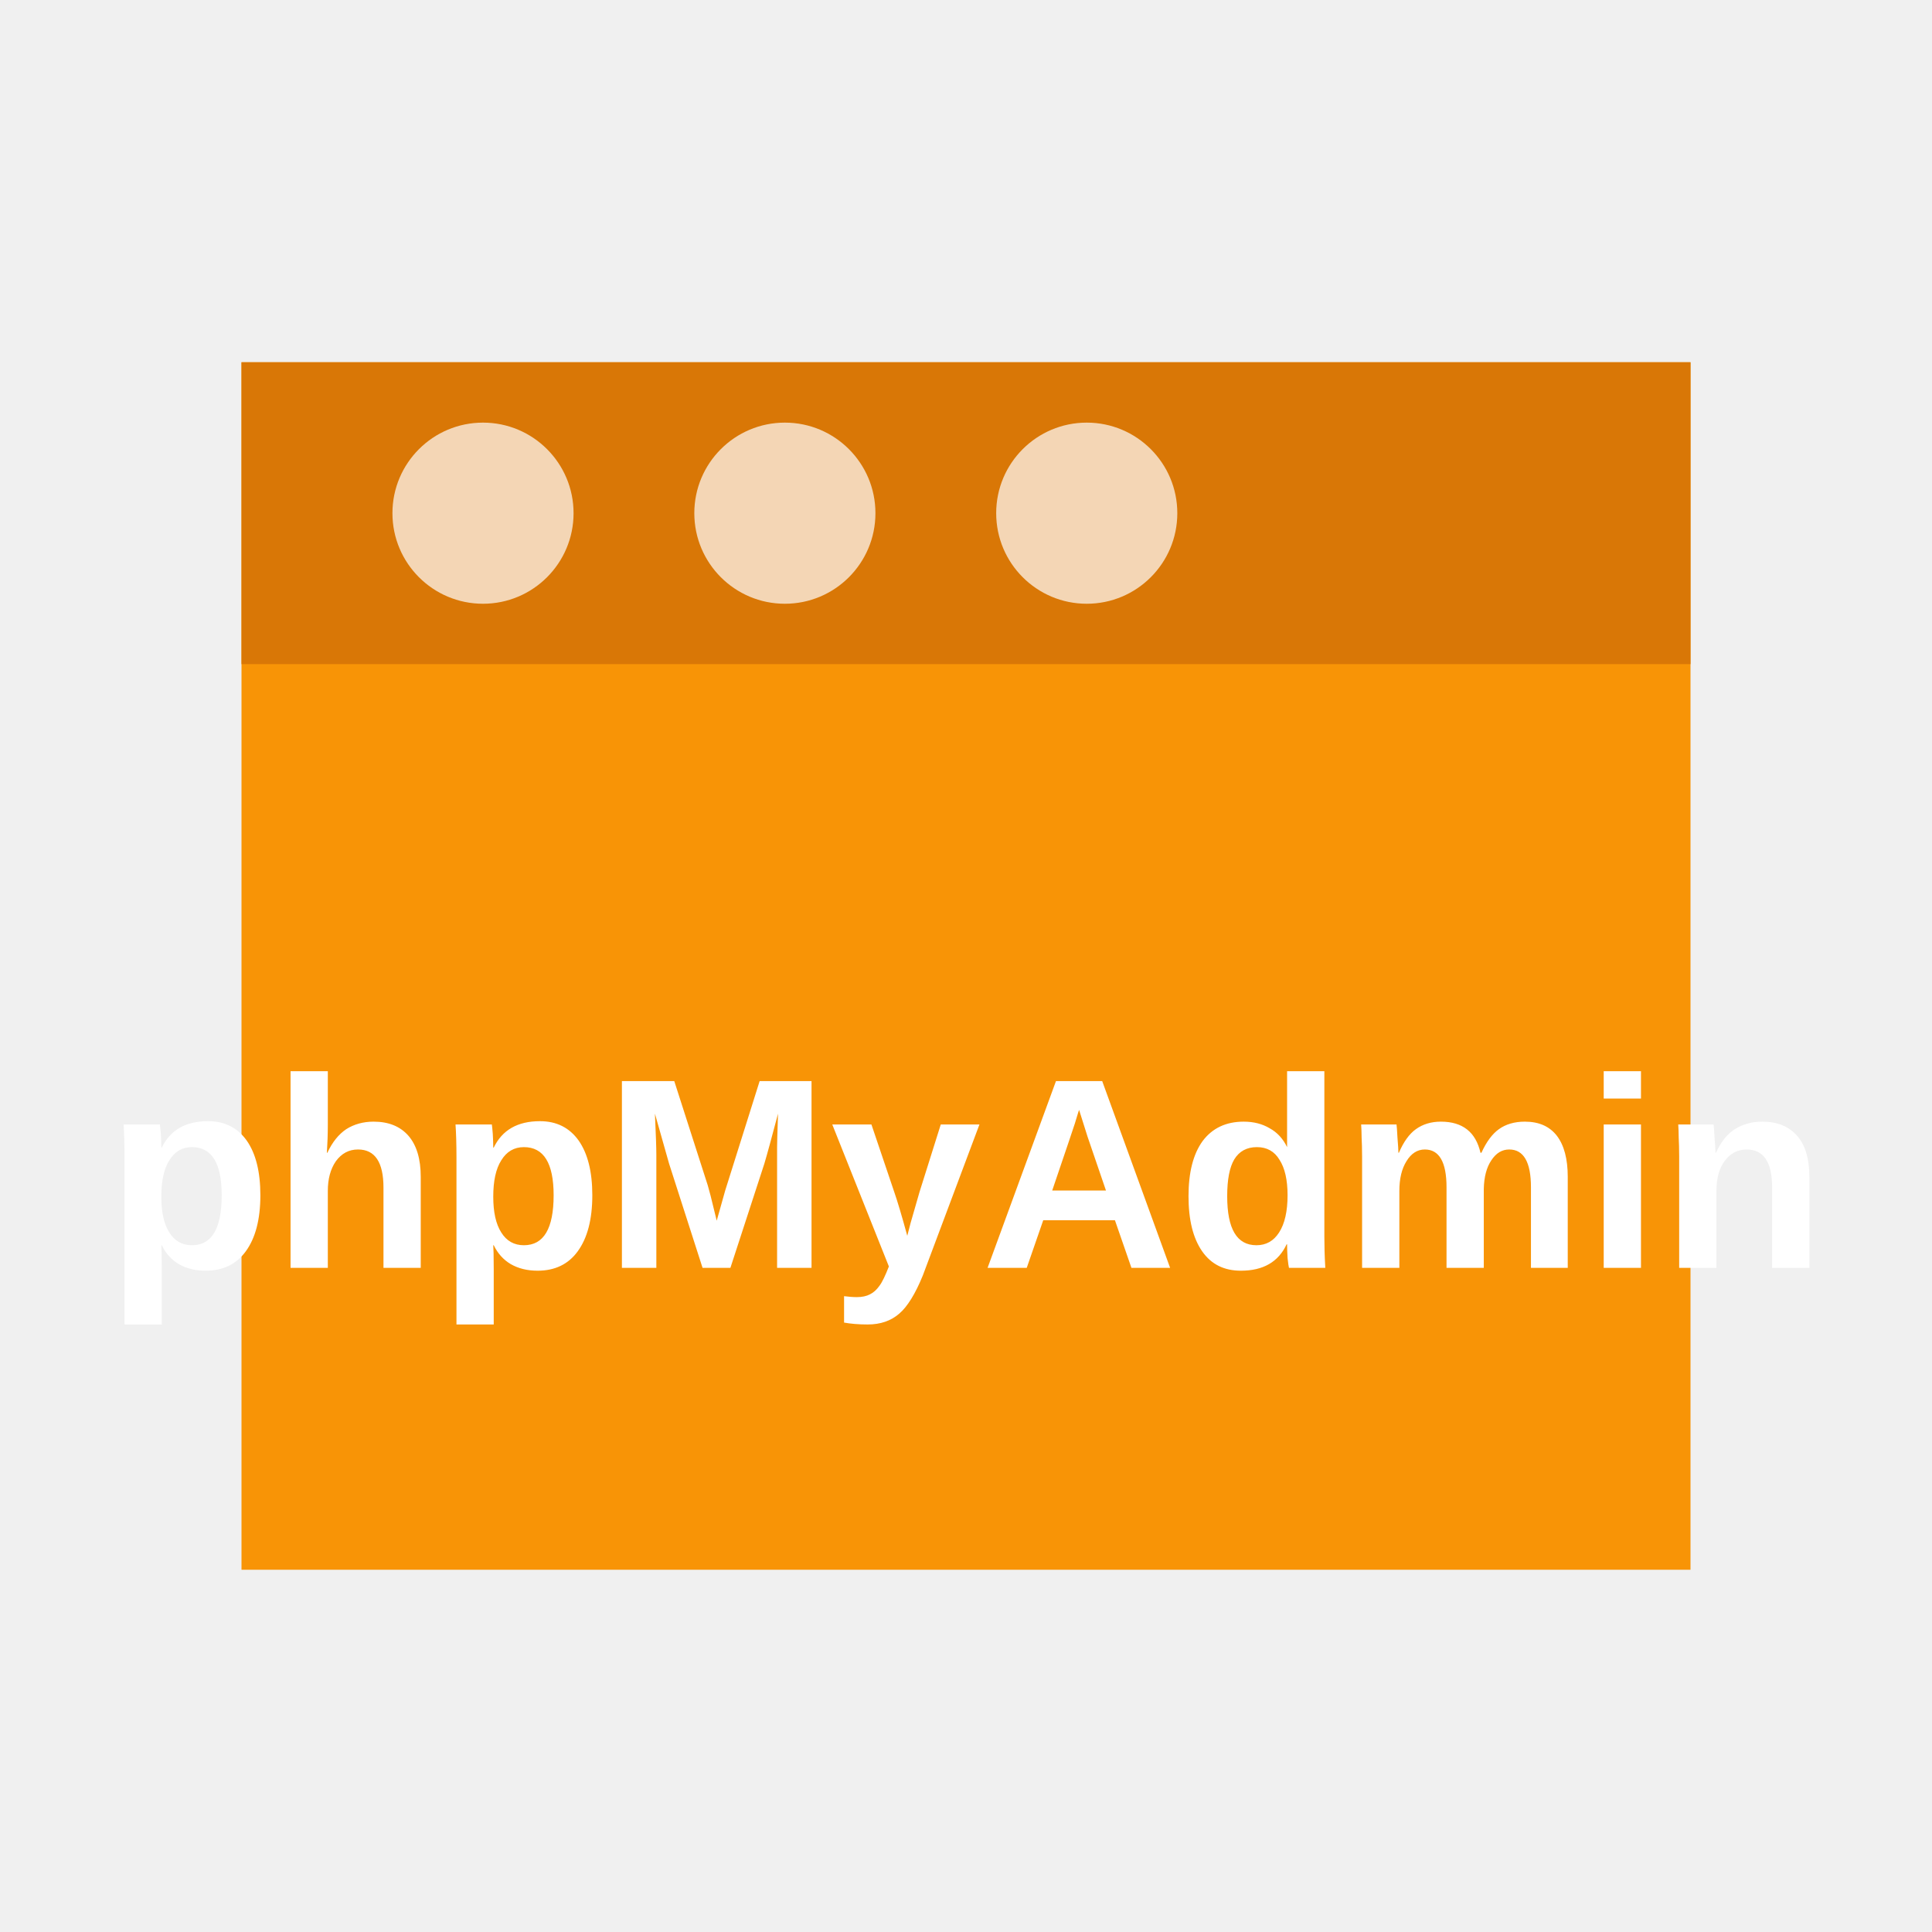
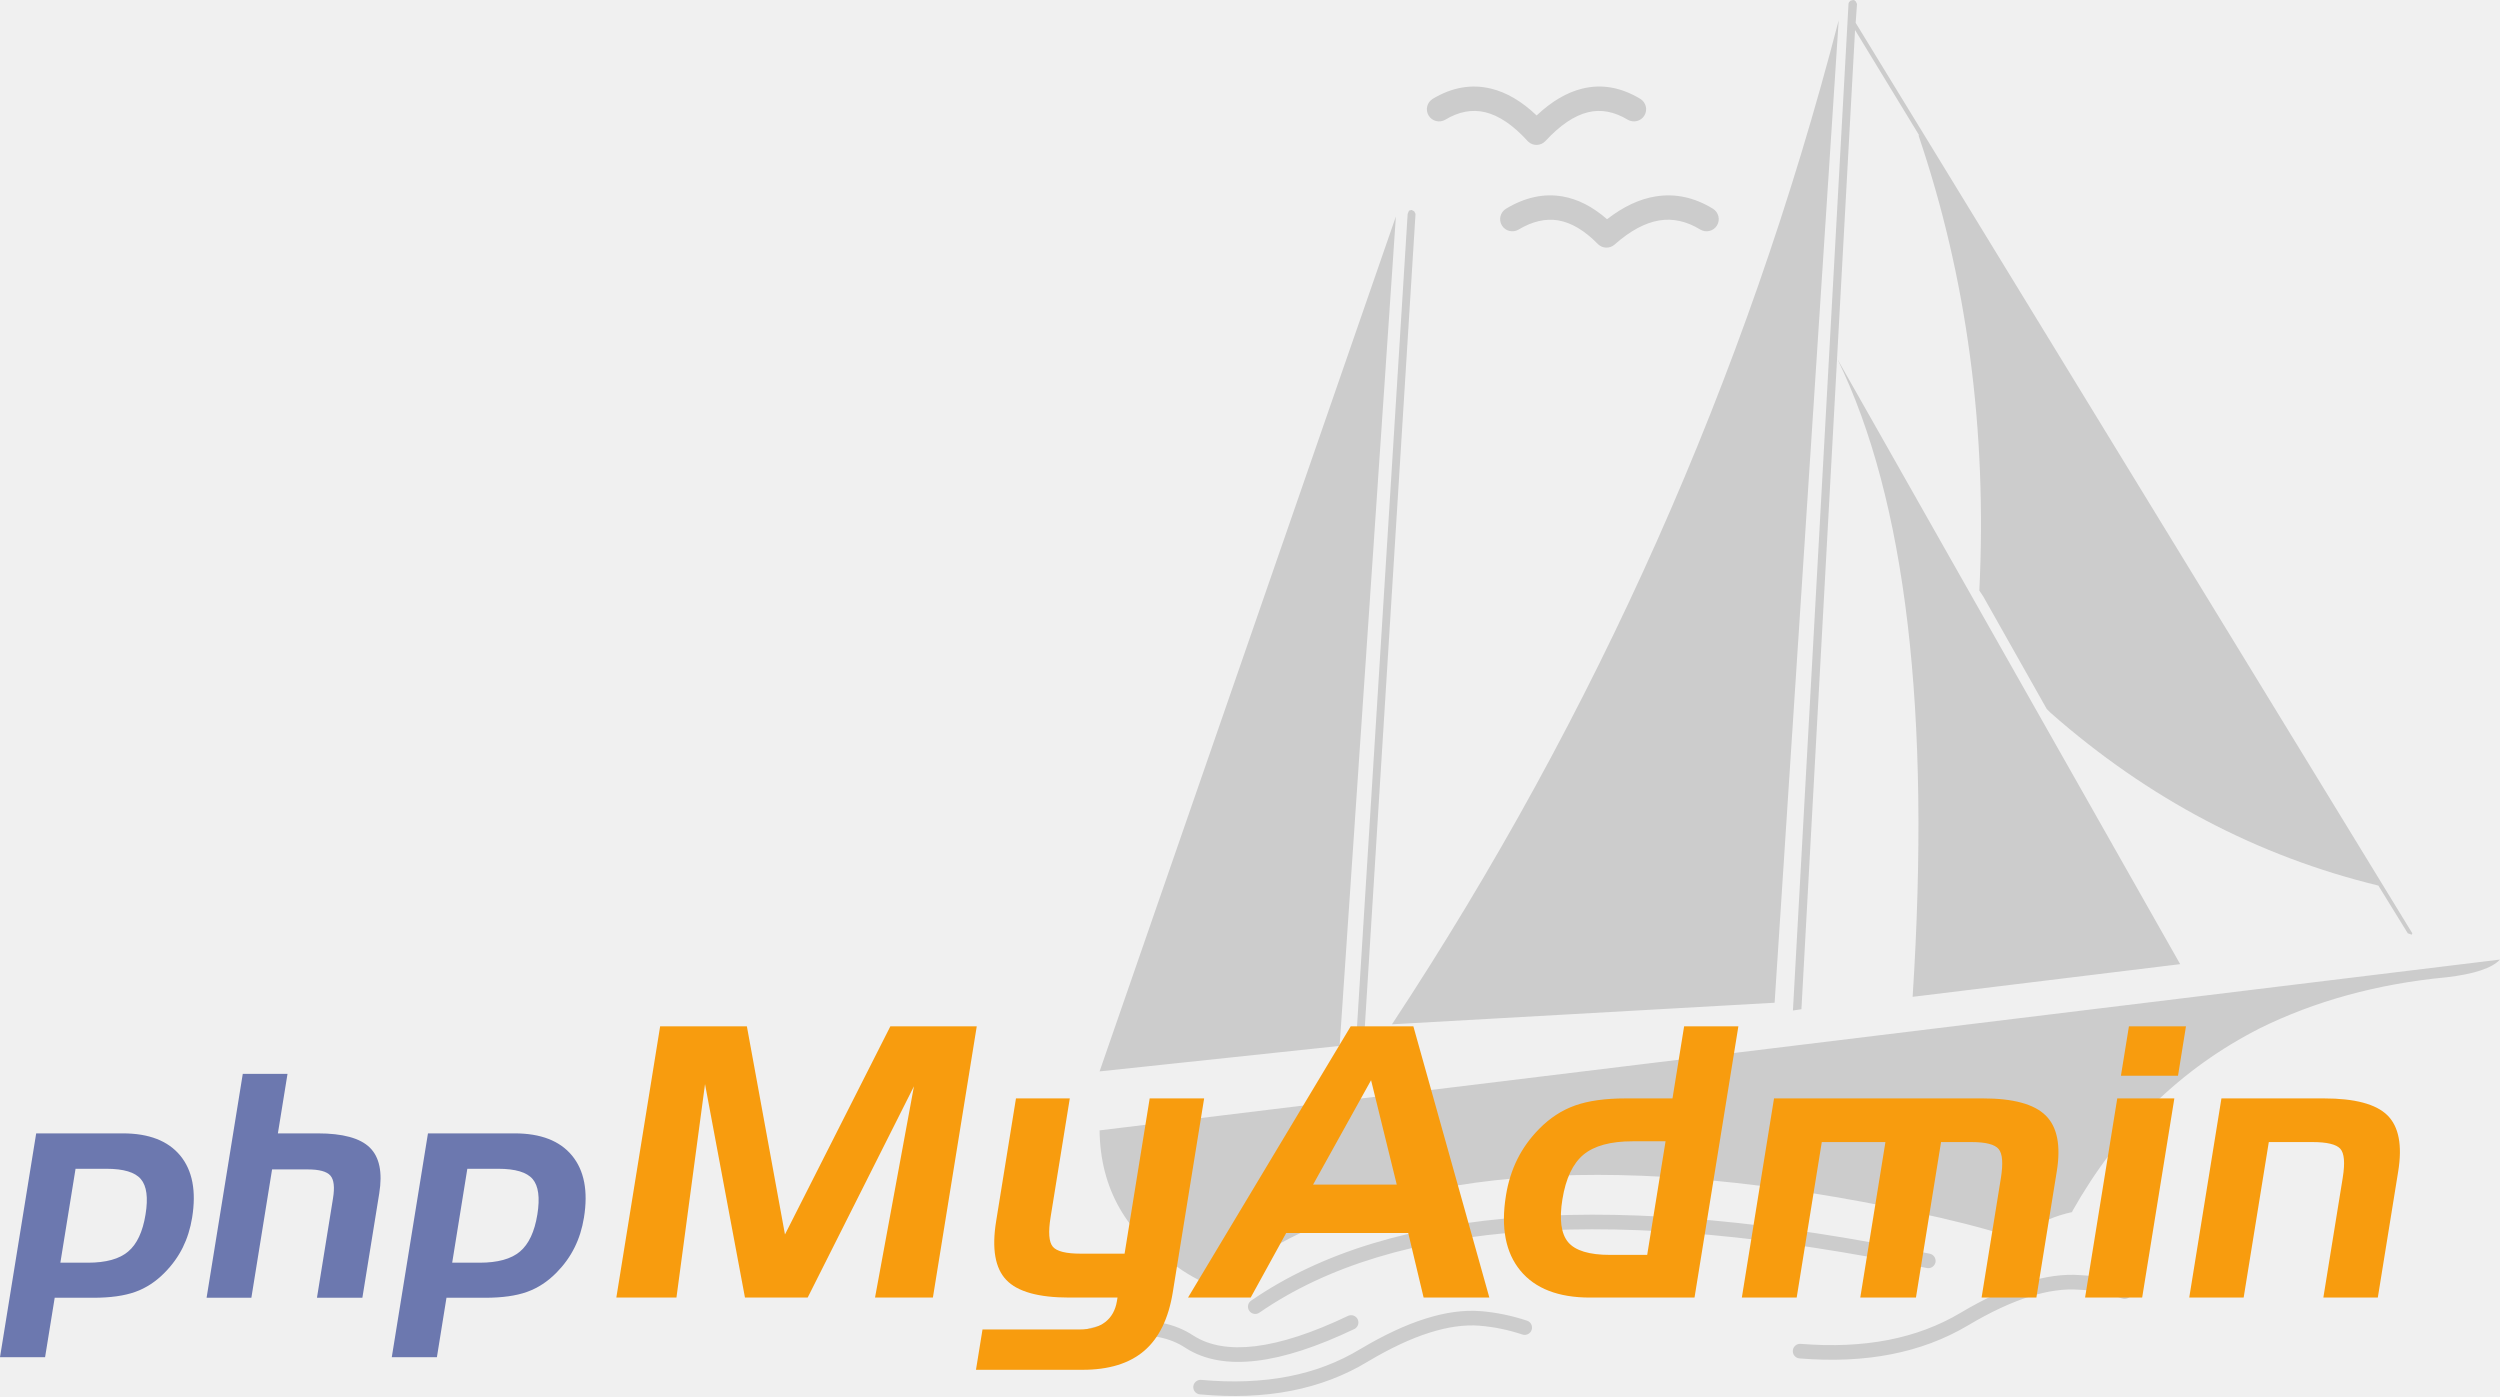
- <svg xmlns="http://www.w3.org/2000/svg" viewBox="0 0 64 64">
-   <path d="M8 12h48v40H8z" fill="#f89406" rx="4" />
-   <path d="M8 12h48v10H8z" fill="#d97706" />
-   <text x="32" y="42" font-family="Arial" font-size="9" font-weight="bold" fill="white" text-anchor="middle">phpMyAdmin</text>
-   <circle cx="16" cy="17" r="3" fill="white" opacity="0.7" />
-   <circle cx="26" cy="17" r="3" fill="white" opacity="0.7" />
-   <circle cx="36" cy="17" r="3" fill="white" opacity="0.7" />
+ <svg xmlns="http://www.w3.org/2000/svg" shape-rendering="geometricPrecision" text-rendering="geometricPrecision" image-rendering="optimizeQuality" fill-rule="evenodd" clip-rule="evenodd" viewBox="0 0 511.9 285.85">
+   <path fill="#CCC" fill-rule="nonzero" d="m380.24.8-.27-.53c-.13-.13-.26-.27-.53-.27l-.54.14c-.26.26-.4.4-.4.66l-11.38 206.11 1.74-.26 10.98-200.5 13.13 21.56h-.14c9.91 29.2 14.07 60.27 12.46 93.22l.8 1.2 13 23.04.8.8c19.95 17.55 42.32 29.34 67.1 35.36l6.03 9.78.8.27.13-.27L379.97 4.68l.27-3.89V.8zm120.81 199.3c5.63-.67 9.24-1.88 10.85-3.62l-286.62 34.96h-.13c.13 11.92 5.49 21.29 15.94 27.99 2.81 2.01 5.76 3.48 8.43 4.42 2.55-2.95 5.36-5.09 8.71-7.1h.13c30.01-18.21 74.61-21.03 133.53-8.57l.67.13c6.43 1.34 12.86 2.95 18.89 4.82 1.74.27 3.21-.26 4.42-1.34 2.14-1.6 4.82-2.81 8.44-3.61v-.14c9.51-16.87 22.36-29.33 38.44-37.5 11.11-5.49 23.97-9.1 38.3-10.44zm-137.68 5.22L376.49 4.15c-19.02 73.4-49.55 141.97-91.47 205.59l78.35-4.42zm-73.8-162.06-.53-.27-.54.14-.27.67-10.85 174.11 1.61-.13L289.84 43.8l-.27-.54zm-15.27 170.9 11.52-169.83-60.67 175.05 49.15-5.22zM380.24.8l-4.01 72.73c14.06 28.8 19.15 72.32 15.4 130.58l54.78-6.69-70.18-123.89L380.24.8 274.3 214.16 380.24.8zm-29.5 41.94c1.17.72 1.54 2.25.83 3.43a2.508 2.508 0 0 1-3.43.83c-2.76-1.69-5.55-2.32-8.36-1.87-2.93.48-5.99 2.12-9.18 4.95-1 .88-2.51.82-3.43-.12-2.7-2.76-5.4-4.36-8.08-4.83-2.61-.44-5.33.19-8.15 1.88-1.18.7-2.71.32-3.42-.86-.7-1.18-.32-2.71.86-3.42 3.88-2.33 7.73-3.17 11.55-2.51 3.14.54 6.18 2.09 9.13 4.67 3.32-2.58 6.64-4.14 9.94-4.67 4.02-.65 7.94.19 11.74 2.52zm-14.89-22.51c1.18.71 1.57 2.24.86 3.42a2.502 2.502 0 0 1-3.42.86c-2.76-1.66-5.46-2.17-8.11-1.53-2.83.68-5.73 2.65-8.74 5.9-.93 1-2.51 1.07-3.51.13l-.15-.15c-2.95-3.23-5.84-5.2-8.67-5.88-2.67-.64-5.4-.14-8.17 1.53-1.18.7-2.71.32-3.42-.86s-.32-2.71.86-3.42c3.93-2.36 7.9-3.05 11.9-2.09 3.19.77 6.31 2.6 9.36 5.5 3.08-2.9 6.2-4.73 9.37-5.5 3.98-.97 7.91-.27 11.84 2.09zm-59.78 249.19a1.493 1.493 0 0 1 1.29 2.69c-7.68 3.67-14.34 5.83-19.98 6.51-5.9.72-10.75-.16-14.55-2.57l-.12-.08c-3.17-2.1-7.24-2.9-12.19-2.41-5.18.52-11.31 2.45-18.39 5.79-.75.35-1.64.03-2-.71-.35-.75-.03-1.64.72-1.99 7.38-3.49 13.84-5.51 19.38-6.06 5.66-.57 10.37.4 14.13 2.89l.07.04c3.21 2.03 7.4 2.76 12.6 2.13 5.33-.65 11.67-2.71 19.04-6.23zm36.6 1c.79.26 1.21 1.1.95 1.89-.26.78-1.1 1.2-1.88.95-1.38-.46-2.84-.86-4.34-1.17-1.41-.29-2.89-.51-4.42-.63l-.03-.01c-3.09-.24-6.5.24-10.25 1.43-3.83 1.21-8.02 3.18-12.55 5.87l-.03.02c-4.76 2.89-10 4.89-15.75 6.01-5.72 1.11-11.96 1.35-18.73.73a1.492 1.492 0 0 1 .27-2.97c6.48.59 12.44.36 17.9-.7 5.4-1.05 10.31-2.92 14.76-5.63l.06-.03c4.71-2.8 9.1-4.86 13.17-6.15 4.13-1.31 7.92-1.84 11.38-1.56h.04c1.61.13 3.21.37 4.77.69 1.62.34 3.19.76 4.68 1.26zm82.47-13.71c.81.17 1.33.96 1.17 1.77-.17.8-.96 1.33-1.77 1.16-31.73-6.53-59.03-9.03-81.87-7.49-22.69 1.54-40.96 7.08-54.8 16.63-.67.47-1.61.3-2.07-.38-.47-.68-.3-1.61.38-2.08 14.29-9.86 33.05-15.58 56.29-17.15 23.1-1.57 50.66.95 82.67 7.54zm40.41 6.36c.78.3 1.17 1.16.87 1.94-.29.77-1.16 1.16-1.93.86a27.437 27.437 0 0 0-8.64-1.78h-.05c-3.1-.25-6.53.23-10.28 1.42-3.83 1.22-8.02 3.18-12.55 5.88-4.77 2.83-10.02 4.8-15.78 5.92-5.73 1.12-11.96 1.39-18.72.84-.82-.06-1.44-.78-1.37-1.61.06-.82.78-1.44 1.61-1.37 6.5.52 12.46.26 17.92-.8 5.41-1.05 10.35-2.9 14.82-5.56 4.71-2.8 9.1-4.85 13.17-6.15 4.14-1.31 7.94-1.84 11.41-1.56 1.64.08 3.25.28 4.81.6 1.65.34 3.23.81 4.71 1.37z" />
+   <path fill="#6C78AF" fill-rule="nonzero" d="M7.41 232.07h17.75c5.33 0 9.25 1.52 11.75 4.55 2.5 3.04 3.31 7.27 2.43 12.7-.36 2.23-1 4.27-1.92 6.13-.93 1.86-2.15 3.56-3.67 5.1-1.8 1.85-3.82 3.18-6.06 3.98-2.24.8-5.1 1.2-8.58 1.2H11.2L9.23 277.9H0l7.41-45.83zm8.06 7.25-3.11 19.23h5.62c3.72 0 6.48-.76 8.27-2.29 1.8-1.52 2.98-4.05 3.55-7.59.56-3.42.24-5.83-.96-7.24-1.19-1.41-3.54-2.11-7.05-2.11h-6.32zm34.24-19.43h9.16l-1.97 12.18h8.16c5.13 0 8.68.97 10.66 2.91 1.99 1.95 2.63 5.08 1.93 9.4l-3.45 21.35h-9.3l3.28-20.32c.38-2.3.2-3.88-.54-4.71-.74-.83-2.27-1.25-4.61-1.25h-7.32l-4.24 26.28H42.3l7.41-45.84zm37.92 12.18h17.75c5.34 0 9.26 1.52 11.75 4.55 2.5 3.04 3.32 7.27 2.44 12.7-.36 2.23-1 4.27-1.93 6.13-.92 1.86-2.15 3.56-3.66 5.1-1.81 1.85-3.83 3.18-6.07 3.98-2.23.8-5.09 1.2-8.58 1.2h-7.91l-1.96 12.17h-9.24l7.41-45.83zm8.06 7.25-3.1 19.23h5.61c3.72 0 6.48-.76 8.28-2.29 1.79-1.52 2.98-4.05 3.55-7.59.55-3.42.23-5.83-.96-7.24-1.2-1.41-3.54-2.11-7.05-2.11h-6.33z" />
+   <path fill="#F89C0E" fill-rule="nonzero" d="M135.17 210.15h17.76l7.8 42.62 21.58-42.62H200l-8.98 55.54h-11.85l7.97-43.26-21.76 43.26h-12.84l-8.18-43.71-5.85 43.71H126.2l8.97-55.54zm86.14 46.55h8.96l5.14-31.79h11.15l-6.42 39.69c-.87 5.39-2.82 9.39-5.85 11.99-3.02 2.59-7.23 3.89-12.6 3.89h-21.85l1.34-8.26h19.93c2.14 0 3.87-.5 5.18-1.5 1.3-1 2.11-2.45 2.42-4.34l.11-.69h-9.86c-6.31 0-10.62-1.2-12.91-3.61-2.3-2.4-2.99-6.41-2.08-12.03l4.06-25.14h11.02l-3.93 24.31c-.5 3.07-.35 5.09.45 6.05s2.71 1.43 5.74 1.43zm55.26-46.55h12.83l15.56 55.54H291.5l-3.15-13.22h-24.99l-7.27 13.22h-12.83l33.31-55.54zm4.17 11.03-11.87 21.38H286l-5.26-21.38zm66.23 44.51h-21.41c-6.47 0-11.22-1.84-14.25-5.52-3.03-3.68-4.02-8.8-2.95-15.38.43-2.7 1.21-5.17 2.33-7.43 1.12-2.25 2.6-4.31 4.44-6.18 2.19-2.24 4.65-3.85 7.38-4.82 2.72-.97 6.19-1.45 10.39-1.45h9.56l2.38-14.76h11.11l-8.98 55.54zm-9.69-8.74 3.76-23.26h-6.74c-4.52 0-7.87.92-10.07 2.74-2.18 1.83-3.62 4.87-4.31 9.13-.67 4.14-.27 7.07 1.18 8.8 1.46 1.72 4.31 2.59 8.54 2.59h7.64zm25.97-32.04h42.8c6.2 0 10.48 1.17 12.84 3.51 2.36 2.34 3.11 6.14 2.26 11.41l-4.18 25.86h-11.22l3.95-24.46c.48-3 .34-4.98-.45-5.94-.78-.96-2.63-1.44-5.55-1.44h-6.25l-5.14 31.84h-11.4l5.15-31.84h-13.03l-5.14 31.84h-11.23l6.59-40.78zm82.72-4.64h-11.69l1.64-10.12h11.68l-1.63 10.12zm-7.34 45.42h-11.69l6.59-40.78h11.69l-6.59 40.78zm16.23-40.78h20.97c6.33 0 10.67 1.15 13.01 3.45 2.34 2.31 3.08 6.13 2.22 11.47l-4.18 25.86h-11.15l3.97-24.54c.49-3.05.32-5.03-.51-5.94-.83-.9-2.72-1.36-5.67-1.36h-8.96l-5.15 31.84h-11.14l6.59-40.78zm0 0z" />
</svg>
